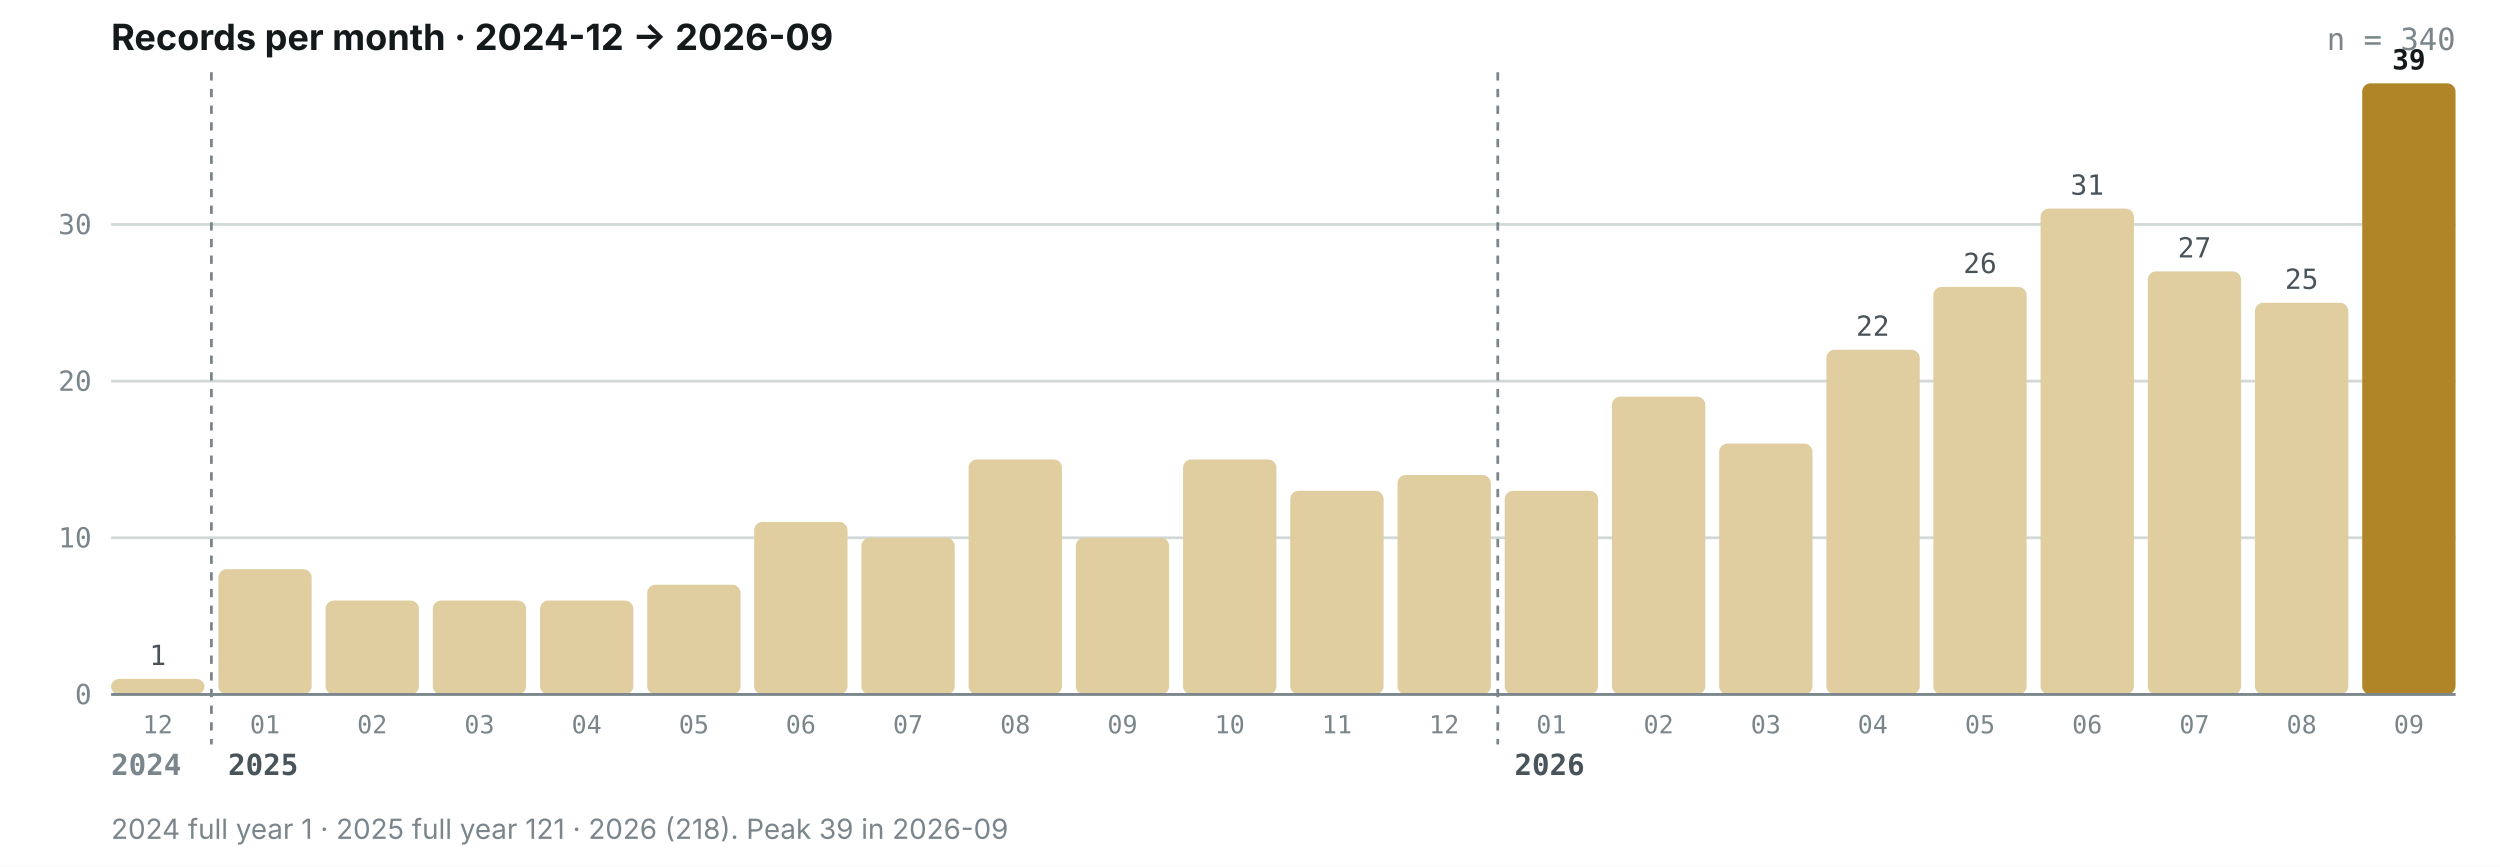
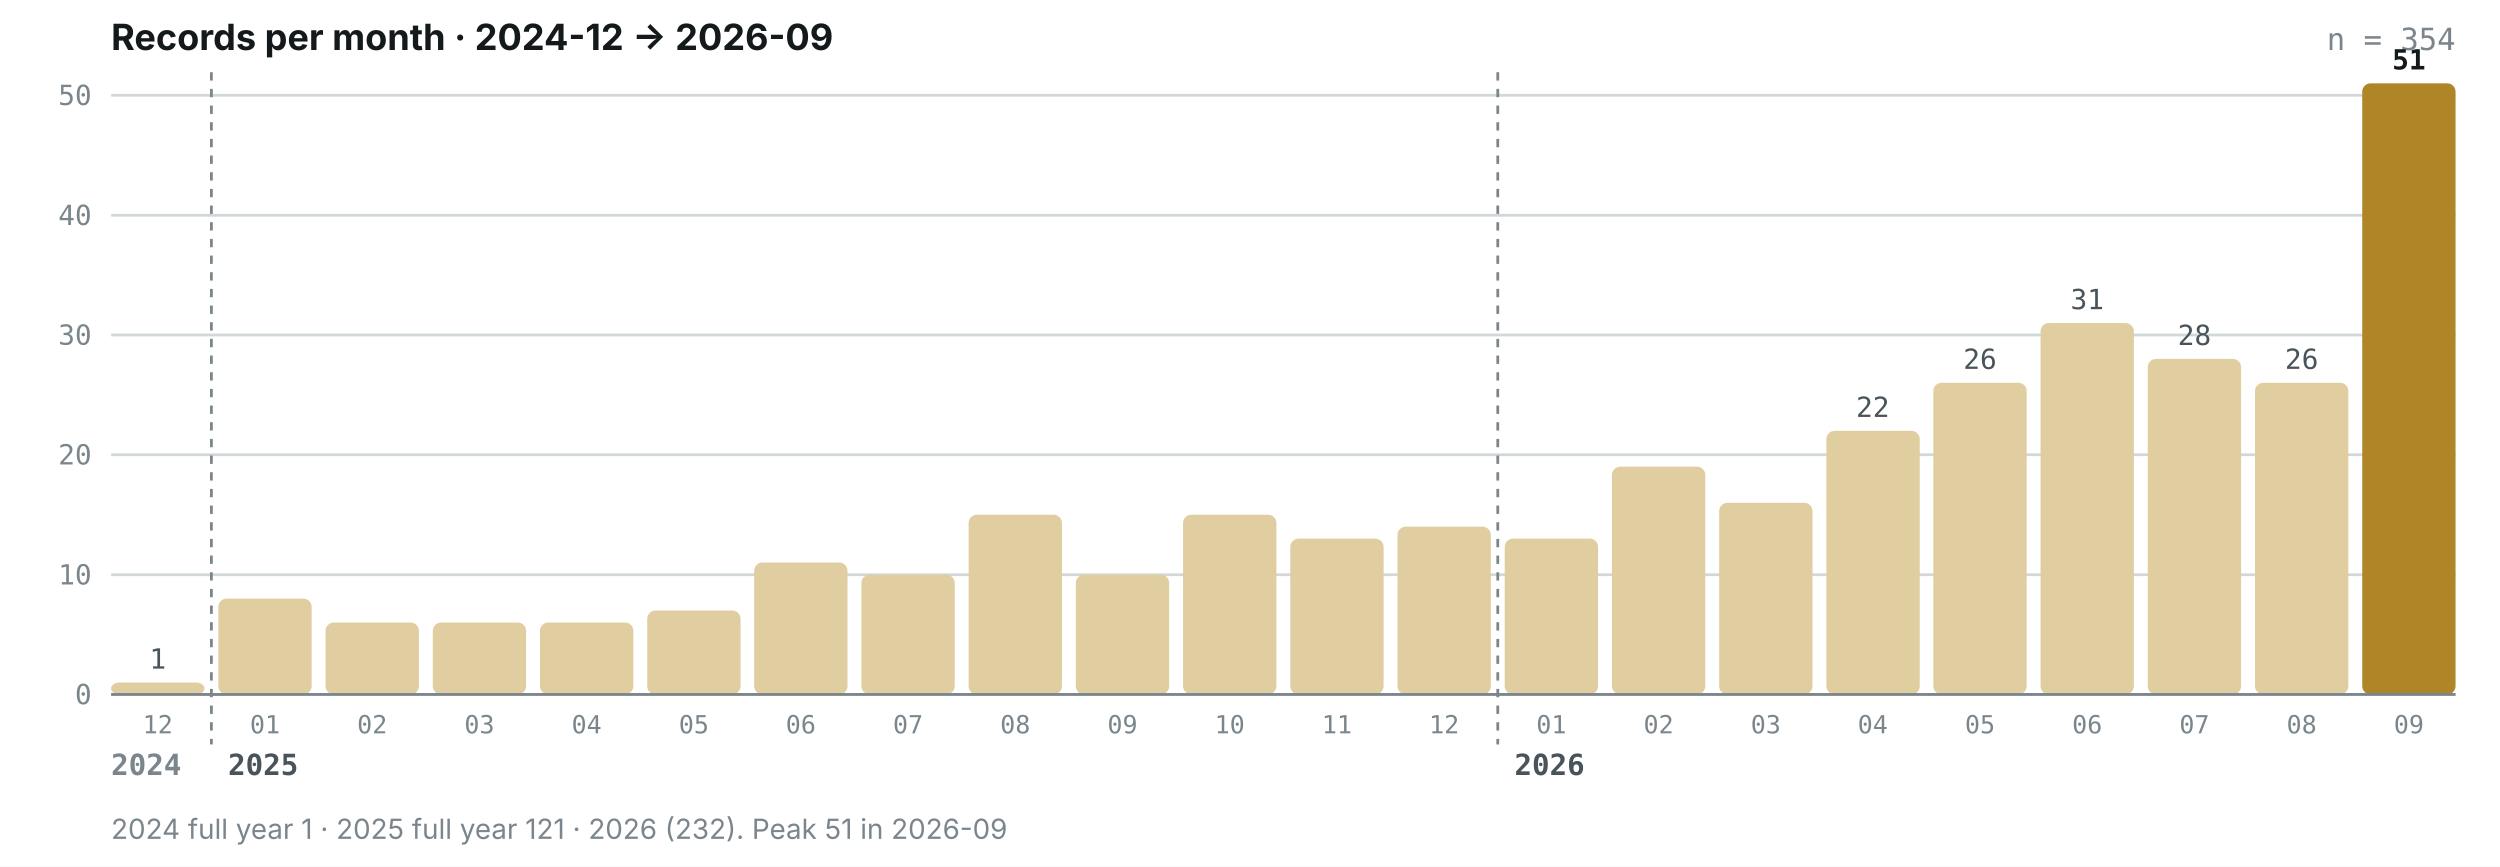
<svg xmlns="http://www.w3.org/2000/svg" viewBox="0 0 900 312" width="900" height="312" role="img" font-family="ui-sans-serif,-apple-system,'Segoe UI','PingFang SC','Microsoft YaHei',sans-serif">
  <rect width="900" height="312" fill="#FFFFFF" />
  <text x="40" y="18" font-size="13" font-weight="700" fill="#141A1C">Records per month · 2024-12 → 2026-09</text>
-   <text x="884" y="18" font-size="11" text-anchor="end" fill="#7A868C" font-family="ui-monospace,'SF Mono','Cascadia Mono','Consolas',monospace">n = 340</text>
+   <text x="884" y="18" font-size="11" text-anchor="end" fill="#7A868C" font-family="ui-monospace,'SF Mono','Cascadia Mono','Consolas',monospace">n = 354</text>
  <line x1="40" y1="250.0" x2="884" y2="250.0" stroke="#D2D8D8" stroke-width="1" />
  <text x="33" y="253.5" font-size="10" text-anchor="end" fill="#7A868C" font-family="ui-monospace,'SF Mono','Cascadia Mono','Consolas',monospace">0</text>
-   <line x1="40" y1="193.6" x2="884" y2="193.6" stroke="#D2D8D8" stroke-width="1" />
-   <text x="33" y="197.1" font-size="10" text-anchor="end" fill="#7A868C" font-family="ui-monospace,'SF Mono','Cascadia Mono','Consolas',monospace">10</text>
-   <line x1="40" y1="137.2" x2="884" y2="137.2" stroke="#D2D8D8" stroke-width="1" />
-   <text x="33" y="140.7" font-size="10" text-anchor="end" fill="#7A868C" font-family="ui-monospace,'SF Mono','Cascadia Mono','Consolas',monospace">20</text>
-   <line x1="40" y1="80.8" x2="884" y2="80.8" stroke="#D2D8D8" stroke-width="1" />
-   <text x="33" y="84.3" font-size="10" text-anchor="end" fill="#7A868C" font-family="ui-monospace,'SF Mono','Cascadia Mono','Consolas',monospace">30</text>
+   <line x1="40" y1="206.9" x2="884" y2="206.9" stroke="#D2D8D8" stroke-width="1" />
+   <text x="33" y="210.4" font-size="10" text-anchor="end" fill="#7A868C" font-family="ui-monospace,'SF Mono','Cascadia Mono','Consolas',monospace">10</text>
+   <line x1="40" y1="163.7" x2="884" y2="163.7" stroke="#D2D8D8" stroke-width="1" />
+   <text x="33" y="167.2" font-size="10" text-anchor="end" fill="#7A868C" font-family="ui-monospace,'SF Mono','Cascadia Mono','Consolas',monospace">20</text>
+   <line x1="40" y1="120.6" x2="884" y2="120.6" stroke="#D2D8D8" stroke-width="1" />
+   <text x="33" y="124.1" font-size="10" text-anchor="end" fill="#7A868C" font-family="ui-monospace,'SF Mono','Cascadia Mono','Consolas',monospace">30</text>
+   <line x1="40" y1="77.5" x2="884" y2="77.5" stroke="#D2D8D8" stroke-width="1" />
+   <text x="33" y="81.0" font-size="10" text-anchor="end" fill="#7A868C" font-family="ui-monospace,'SF Mono','Cascadia Mono','Consolas',monospace">40</text>
+   <line x1="40" y1="34.3" x2="884" y2="34.3" stroke="#D2D8D8" stroke-width="1" />
+   <text x="33" y="37.8" font-size="10" text-anchor="end" fill="#7A868C" font-family="ui-monospace,'SF Mono','Cascadia Mono','Consolas',monospace">50</text>
  <line x1="76.1" y1="26" x2="76.1" y2="268" stroke="#7A868C" stroke-width="1" stroke-dasharray="3 3" />
  <text x="82.1" y="279.0" font-size="10.5" font-weight="700" fill="#48545A" font-family="ui-monospace,'SF Mono','Cascadia Mono','Consolas',monospace">2025</text>
  <line x1="539.2" y1="26" x2="539.2" y2="268" stroke="#7A868C" stroke-width="1" stroke-dasharray="3 3" />
  <text x="545.2" y="279.0" font-size="10.5" font-weight="700" fill="#48545A" font-family="ui-monospace,'SF Mono','Cascadia Mono','Consolas',monospace">2026</text>
-   <rect x="40.0" y="244.4" width="33.6" height="5.6" rx="3" fill="#E0CDA0" />
-   <text x="56.8" y="239.4" font-size="10" text-anchor="middle" fill="#48545A" font-family="ui-monospace,'SF Mono','Cascadia Mono','Consolas',monospace" font-weight="500">1</text>
+   <rect x="40.0" y="245.7" width="33.6" height="4.3" rx="3" fill="#E0CDA0" />
+   <text x="56.8" y="240.7" font-size="10" text-anchor="middle" fill="#48545A" font-family="ui-monospace,'SF Mono','Cascadia Mono','Consolas',monospace" font-weight="500">1</text>
  <text x="56.8" y="264.0" font-size="9" text-anchor="middle" fill="#7A868C" font-family="ui-monospace,'SF Mono','Cascadia Mono','Consolas',monospace">12</text>
-   <rect x="78.6" y="204.9" width="33.6" height="45.1" rx="3" fill="#E0CDA0" />
+   <rect x="78.6" y="215.5" width="33.6" height="34.5" rx="3" fill="#E0CDA0" />
  <text x="95.4" y="264.0" font-size="9" text-anchor="middle" fill="#7A868C" font-family="ui-monospace,'SF Mono','Cascadia Mono','Consolas',monospace">01</text>
-   <rect x="117.2" y="216.2" width="33.6" height="33.8" rx="3" fill="#E0CDA0" />
+   <rect x="117.2" y="224.1" width="33.6" height="25.9" rx="3" fill="#E0CDA0" />
  <text x="134.0" y="264.0" font-size="9" text-anchor="middle" fill="#7A868C" font-family="ui-monospace,'SF Mono','Cascadia Mono','Consolas',monospace">02</text>
-   <rect x="155.8" y="216.2" width="33.6" height="33.8" rx="3" fill="#E0CDA0" />
+   <rect x="155.8" y="224.1" width="33.6" height="25.9" rx="3" fill="#E0CDA0" />
  <text x="172.6" y="264.0" font-size="9" text-anchor="middle" fill="#7A868C" font-family="ui-monospace,'SF Mono','Cascadia Mono','Consolas',monospace">03</text>
-   <rect x="194.4" y="216.2" width="33.6" height="33.8" rx="3" fill="#E0CDA0" />
+   <rect x="194.4" y="224.1" width="33.6" height="25.9" rx="3" fill="#E0CDA0" />
  <text x="211.2" y="264.0" font-size="9" text-anchor="middle" fill="#7A868C" font-family="ui-monospace,'SF Mono','Cascadia Mono','Consolas',monospace">04</text>
-   <rect x="233.0" y="210.5" width="33.6" height="39.5" rx="3" fill="#E0CDA0" />
+   <rect x="233.0" y="219.8" width="33.6" height="30.2" rx="3" fill="#E0CDA0" />
  <text x="249.8" y="264.0" font-size="9" text-anchor="middle" fill="#7A868C" font-family="ui-monospace,'SF Mono','Cascadia Mono','Consolas',monospace">05</text>
-   <rect x="271.5" y="187.9" width="33.6" height="62.1" rx="3" fill="#E0CDA0" />
+   <rect x="271.5" y="202.5" width="33.6" height="47.5" rx="3" fill="#E0CDA0" />
  <text x="288.3" y="264.0" font-size="9" text-anchor="middle" fill="#7A868C" font-family="ui-monospace,'SF Mono','Cascadia Mono','Consolas',monospace">06</text>
-   <rect x="310.1" y="193.6" width="33.6" height="56.4" rx="3" fill="#E0CDA0" />
+   <rect x="310.1" y="206.9" width="33.6" height="43.1" rx="3" fill="#E0CDA0" />
  <text x="326.9" y="264.0" font-size="9" text-anchor="middle" fill="#7A868C" font-family="ui-monospace,'SF Mono','Cascadia Mono','Consolas',monospace">07</text>
-   <rect x="348.7" y="165.4" width="33.6" height="84.6" rx="3" fill="#E0CDA0" />
+   <rect x="348.7" y="185.3" width="33.6" height="64.7" rx="3" fill="#E0CDA0" />
  <text x="365.5" y="264.0" font-size="9" text-anchor="middle" fill="#7A868C" font-family="ui-monospace,'SF Mono','Cascadia Mono','Consolas',monospace">08</text>
-   <rect x="387.3" y="193.6" width="33.6" height="56.4" rx="3" fill="#E0CDA0" />
+   <rect x="387.3" y="206.9" width="33.6" height="43.1" rx="3" fill="#E0CDA0" />
  <text x="404.1" y="264.0" font-size="9" text-anchor="middle" fill="#7A868C" font-family="ui-monospace,'SF Mono','Cascadia Mono','Consolas',monospace">09</text>
-   <rect x="425.9" y="165.4" width="33.6" height="84.6" rx="3" fill="#E0CDA0" />
+   <rect x="425.9" y="185.3" width="33.6" height="64.7" rx="3" fill="#E0CDA0" />
  <text x="442.7" y="264.0" font-size="9" text-anchor="middle" fill="#7A868C" font-family="ui-monospace,'SF Mono','Cascadia Mono','Consolas',monospace">10</text>
-   <rect x="464.5" y="176.7" width="33.6" height="73.3" rx="3" fill="#E0CDA0" />
+   <rect x="464.5" y="193.9" width="33.6" height="56.1" rx="3" fill="#E0CDA0" />
  <text x="481.3" y="264.0" font-size="9" text-anchor="middle" fill="#7A868C" font-family="ui-monospace,'SF Mono','Cascadia Mono','Consolas',monospace">11</text>
-   <rect x="503.1" y="171.0" width="33.6" height="79.0" rx="3" fill="#E0CDA0" />
+   <rect x="503.1" y="189.6" width="33.6" height="60.4" rx="3" fill="#E0CDA0" />
  <text x="519.9" y="264.0" font-size="9" text-anchor="middle" fill="#7A868C" font-family="ui-monospace,'SF Mono','Cascadia Mono','Consolas',monospace">12</text>
-   <rect x="541.7" y="176.7" width="33.6" height="73.3" rx="3" fill="#E0CDA0" />
+   <rect x="541.7" y="193.9" width="33.6" height="56.1" rx="3" fill="#E0CDA0" />
  <text x="558.5" y="264.0" font-size="9" text-anchor="middle" fill="#7A868C" font-family="ui-monospace,'SF Mono','Cascadia Mono','Consolas',monospace">01</text>
-   <rect x="580.3" y="142.8" width="33.6" height="107.2" rx="3" fill="#E0CDA0" />
+   <rect x="580.3" y="168.0" width="33.6" height="82.0" rx="3" fill="#E0CDA0" />
  <text x="597.1" y="264.0" font-size="9" text-anchor="middle" fill="#7A868C" font-family="ui-monospace,'SF Mono','Cascadia Mono','Consolas',monospace">02</text>
-   <rect x="618.9" y="159.7" width="33.6" height="90.3" rx="3" fill="#E0CDA0" />
+   <rect x="618.9" y="181.0" width="33.6" height="69.0" rx="3" fill="#E0CDA0" />
  <text x="635.7" y="264.0" font-size="9" text-anchor="middle" fill="#7A868C" font-family="ui-monospace,'SF Mono','Cascadia Mono','Consolas',monospace">03</text>
-   <rect x="657.5" y="125.9" width="33.6" height="124.1" rx="3" fill="#E0CDA0" />
-   <text x="674.2" y="120.9" font-size="10" text-anchor="middle" fill="#48545A" font-family="ui-monospace,'SF Mono','Cascadia Mono','Consolas',monospace" font-weight="500">22</text>
+   <rect x="657.5" y="155.1" width="33.6" height="94.9" rx="3" fill="#E0CDA0" />
+   <text x="674.2" y="150.1" font-size="10" text-anchor="middle" fill="#48545A" font-family="ui-monospace,'SF Mono','Cascadia Mono','Consolas',monospace" font-weight="500">22</text>
  <text x="674.2" y="264.0" font-size="9" text-anchor="middle" fill="#7A868C" font-family="ui-monospace,'SF Mono','Cascadia Mono','Consolas',monospace">04</text>
-   <rect x="696.0" y="103.3" width="33.6" height="146.7" rx="3" fill="#E0CDA0" />
-   <text x="712.8" y="98.3" font-size="10" text-anchor="middle" fill="#48545A" font-family="ui-monospace,'SF Mono','Cascadia Mono','Consolas',monospace" font-weight="500">26</text>
+   <rect x="696.0" y="137.8" width="33.6" height="112.2" rx="3" fill="#E0CDA0" />
+   <text x="712.8" y="132.8" font-size="10" text-anchor="middle" fill="#48545A" font-family="ui-monospace,'SF Mono','Cascadia Mono','Consolas',monospace" font-weight="500">26</text>
  <text x="712.8" y="264.0" font-size="9" text-anchor="middle" fill="#7A868C" font-family="ui-monospace,'SF Mono','Cascadia Mono','Consolas',monospace">05</text>
-   <rect x="734.6" y="75.1" width="33.6" height="174.9" rx="3" fill="#E0CDA0" />
-   <text x="751.4" y="70.1" font-size="10" text-anchor="middle" fill="#48545A" font-family="ui-monospace,'SF Mono','Cascadia Mono','Consolas',monospace" font-weight="500">31</text>
+   <rect x="734.6" y="116.3" width="33.6" height="133.7" rx="3" fill="#E0CDA0" />
+   <text x="751.4" y="111.3" font-size="10" text-anchor="middle" fill="#48545A" font-family="ui-monospace,'SF Mono','Cascadia Mono','Consolas',monospace" font-weight="500">31</text>
  <text x="751.4" y="264.0" font-size="9" text-anchor="middle" fill="#7A868C" font-family="ui-monospace,'SF Mono','Cascadia Mono','Consolas',monospace">06</text>
-   <rect x="773.2" y="97.7" width="33.6" height="152.3" rx="3" fill="#E0CDA0" />
-   <text x="790.0" y="92.7" font-size="10" text-anchor="middle" fill="#48545A" font-family="ui-monospace,'SF Mono','Cascadia Mono','Consolas',monospace" font-weight="500">27</text>
+   <rect x="773.2" y="129.2" width="33.6" height="120.8" rx="3" fill="#E0CDA0" />
+   <text x="790.0" y="124.2" font-size="10" text-anchor="middle" fill="#48545A" font-family="ui-monospace,'SF Mono','Cascadia Mono','Consolas',monospace" font-weight="500">28</text>
  <text x="790.0" y="264.0" font-size="9" text-anchor="middle" fill="#7A868C" font-family="ui-monospace,'SF Mono','Cascadia Mono','Consolas',monospace">07</text>
-   <rect x="811.8" y="109.0" width="33.6" height="141.0" rx="3" fill="#E0CDA0" />
-   <text x="828.6" y="104.0" font-size="10" text-anchor="middle" fill="#48545A" font-family="ui-monospace,'SF Mono','Cascadia Mono','Consolas',monospace" font-weight="500">25</text>
+   <rect x="811.8" y="137.8" width="33.6" height="112.2" rx="3" fill="#E0CDA0" />
+   <text x="828.6" y="132.8" font-size="10" text-anchor="middle" fill="#48545A" font-family="ui-monospace,'SF Mono','Cascadia Mono','Consolas',monospace" font-weight="500">26</text>
  <text x="828.6" y="264.0" font-size="9" text-anchor="middle" fill="#7A868C" font-family="ui-monospace,'SF Mono','Cascadia Mono','Consolas',monospace">08</text>
  <rect x="850.4" y="30.0" width="33.6" height="220.0" rx="3" fill="#B08528" />
-   <text x="867.2" y="25.0" font-size="10" text-anchor="middle" fill="#141A1C" font-family="ui-monospace,'SF Mono','Cascadia Mono','Consolas',monospace" font-weight="700">39</text>
+   <text x="867.2" y="25.0" font-size="10" text-anchor="middle" fill="#141A1C" font-family="ui-monospace,'SF Mono','Cascadia Mono','Consolas',monospace" font-weight="700">51</text>
  <text x="867.2" y="264.0" font-size="9" text-anchor="middle" fill="#7A868C" font-family="ui-monospace,'SF Mono','Cascadia Mono','Consolas',monospace">09</text>
  <line x1="40" y1="250" x2="884" y2="250" stroke="#7A868C" stroke-width="1" />
  <text x="40" y="279.0" font-size="10.5" font-weight="700" fill="#7A868C" font-family="ui-monospace,'SF Mono','Cascadia Mono','Consolas',monospace">2024</text>
-   <text x="40" y="302" font-size="10" fill="#7A868C">2024 full year 1 · 2025 full year 121 · 2026 (218). Peak 39 in 2026-09</text>
+   <text x="40" y="302" font-size="10" fill="#7A868C">2024 full year 1 · 2025 full year 121 · 2026 (232). Peak 51 in 2026-09</text>
</svg>
